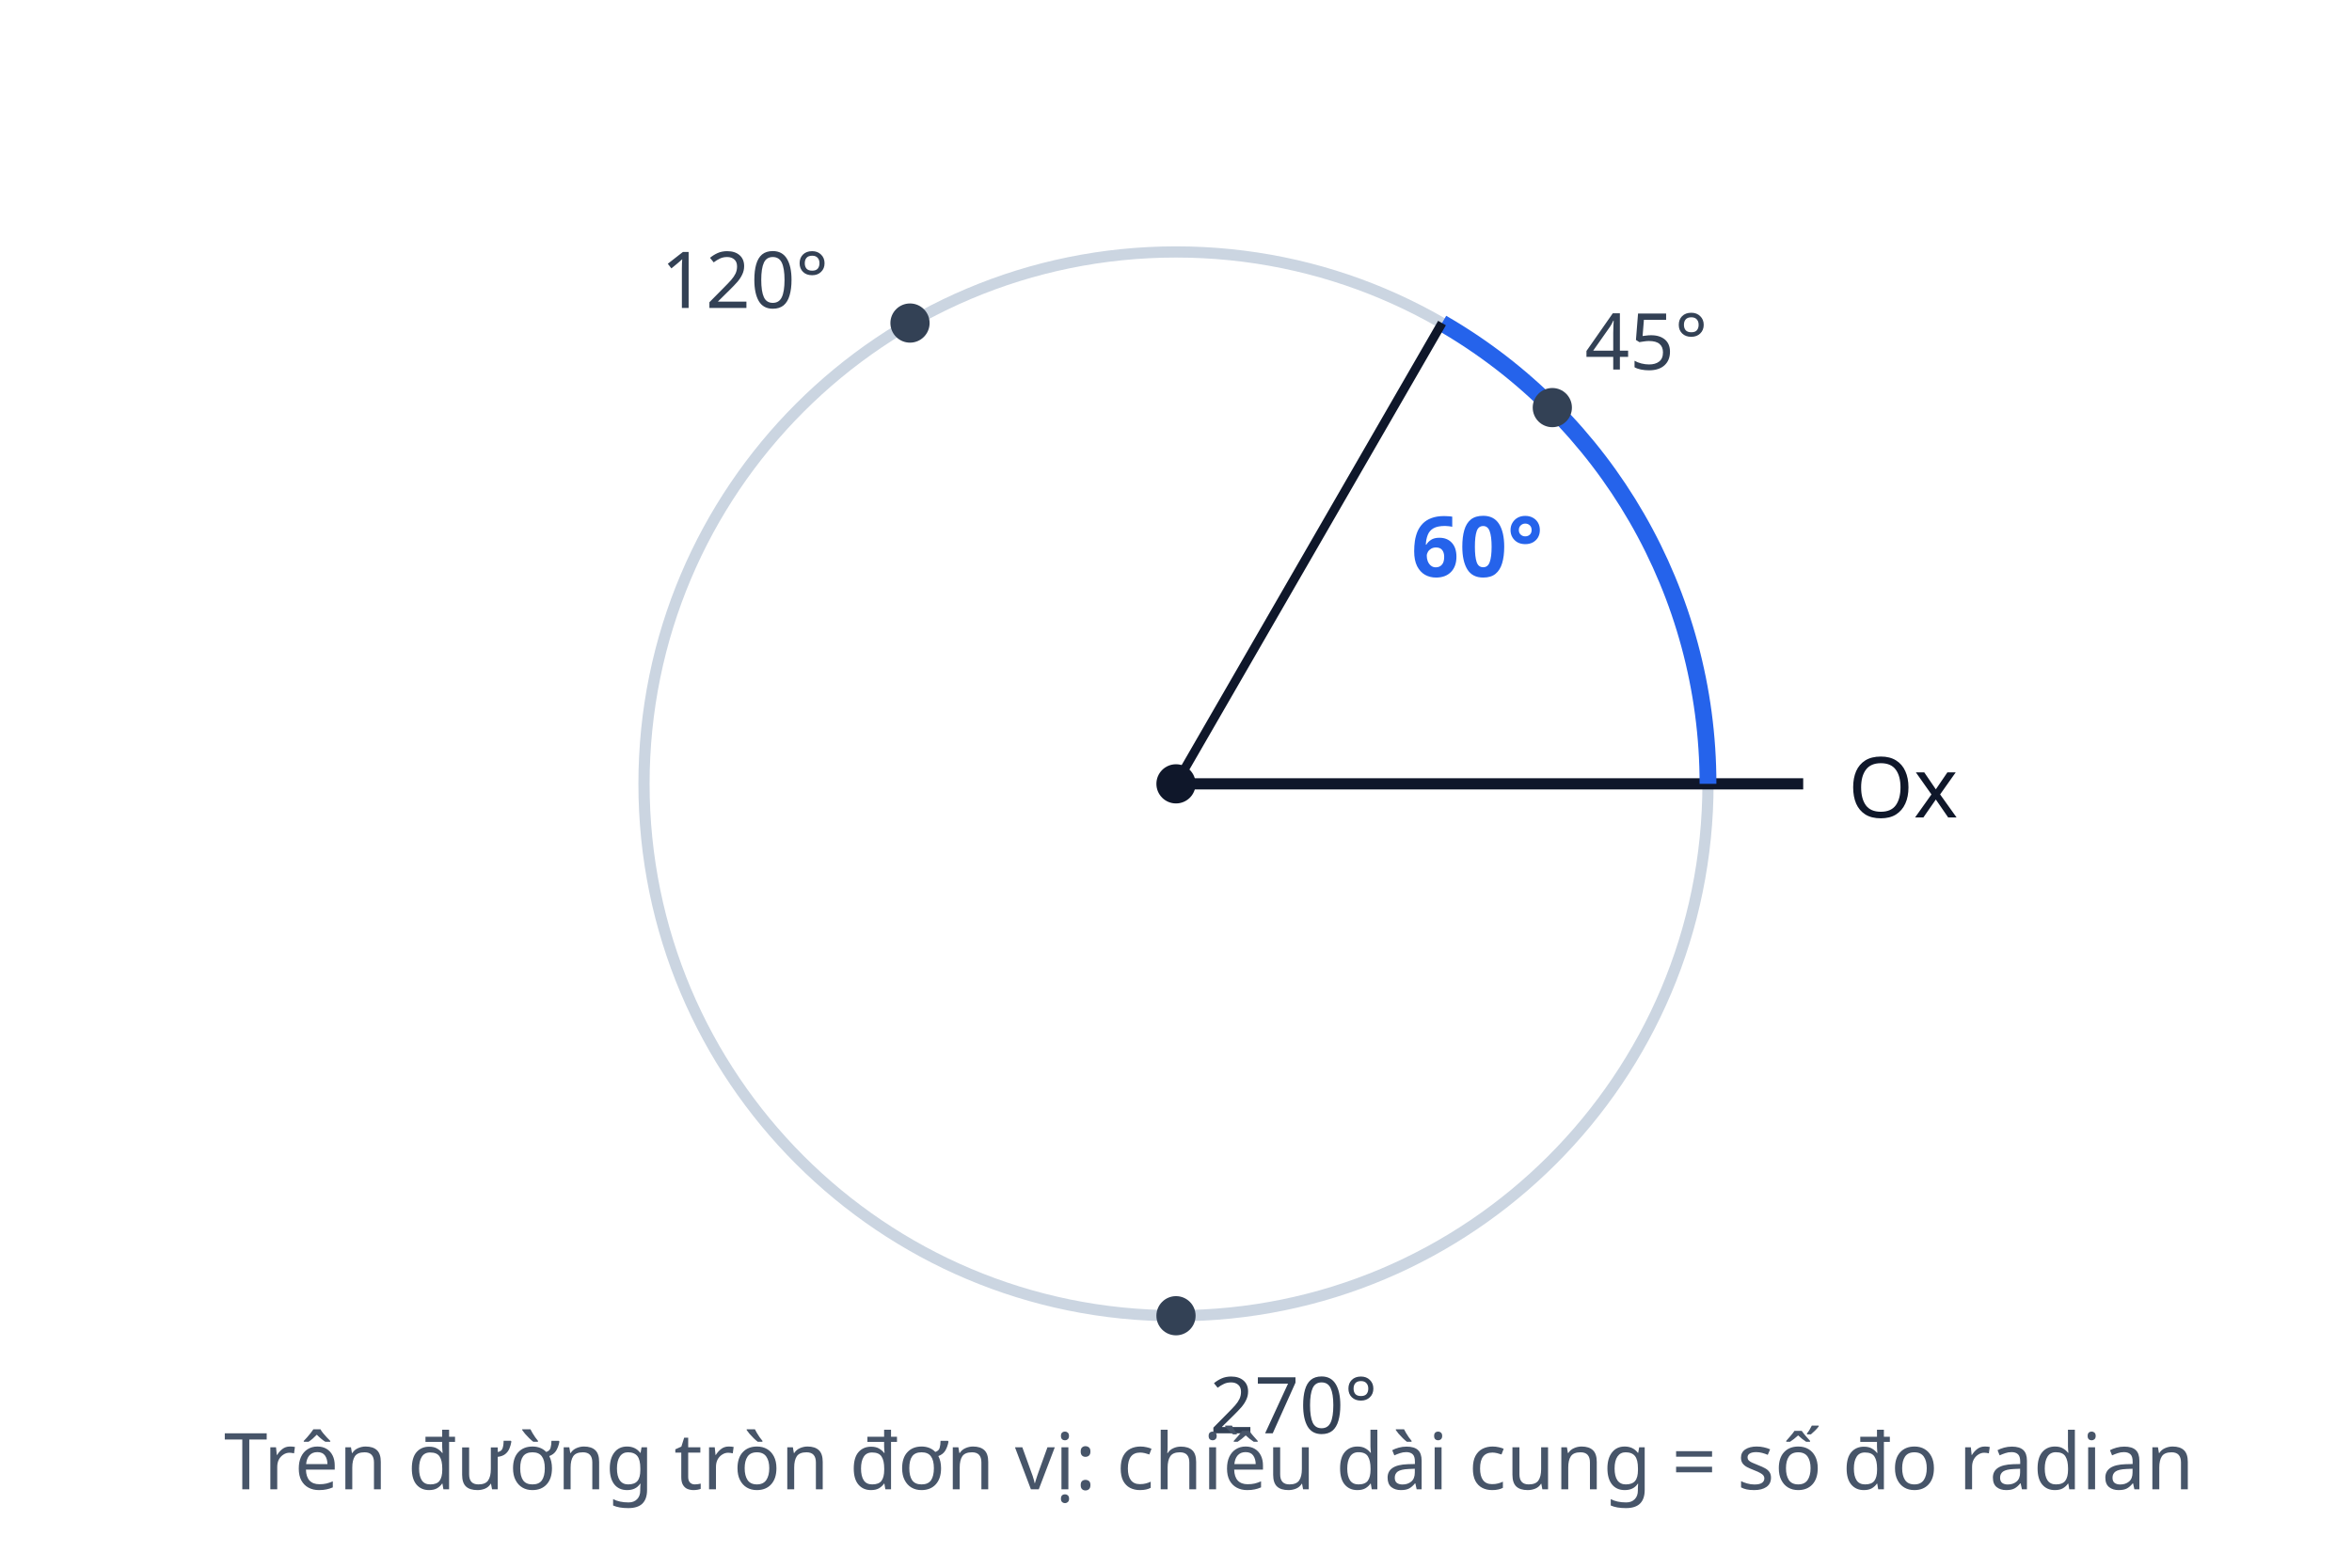
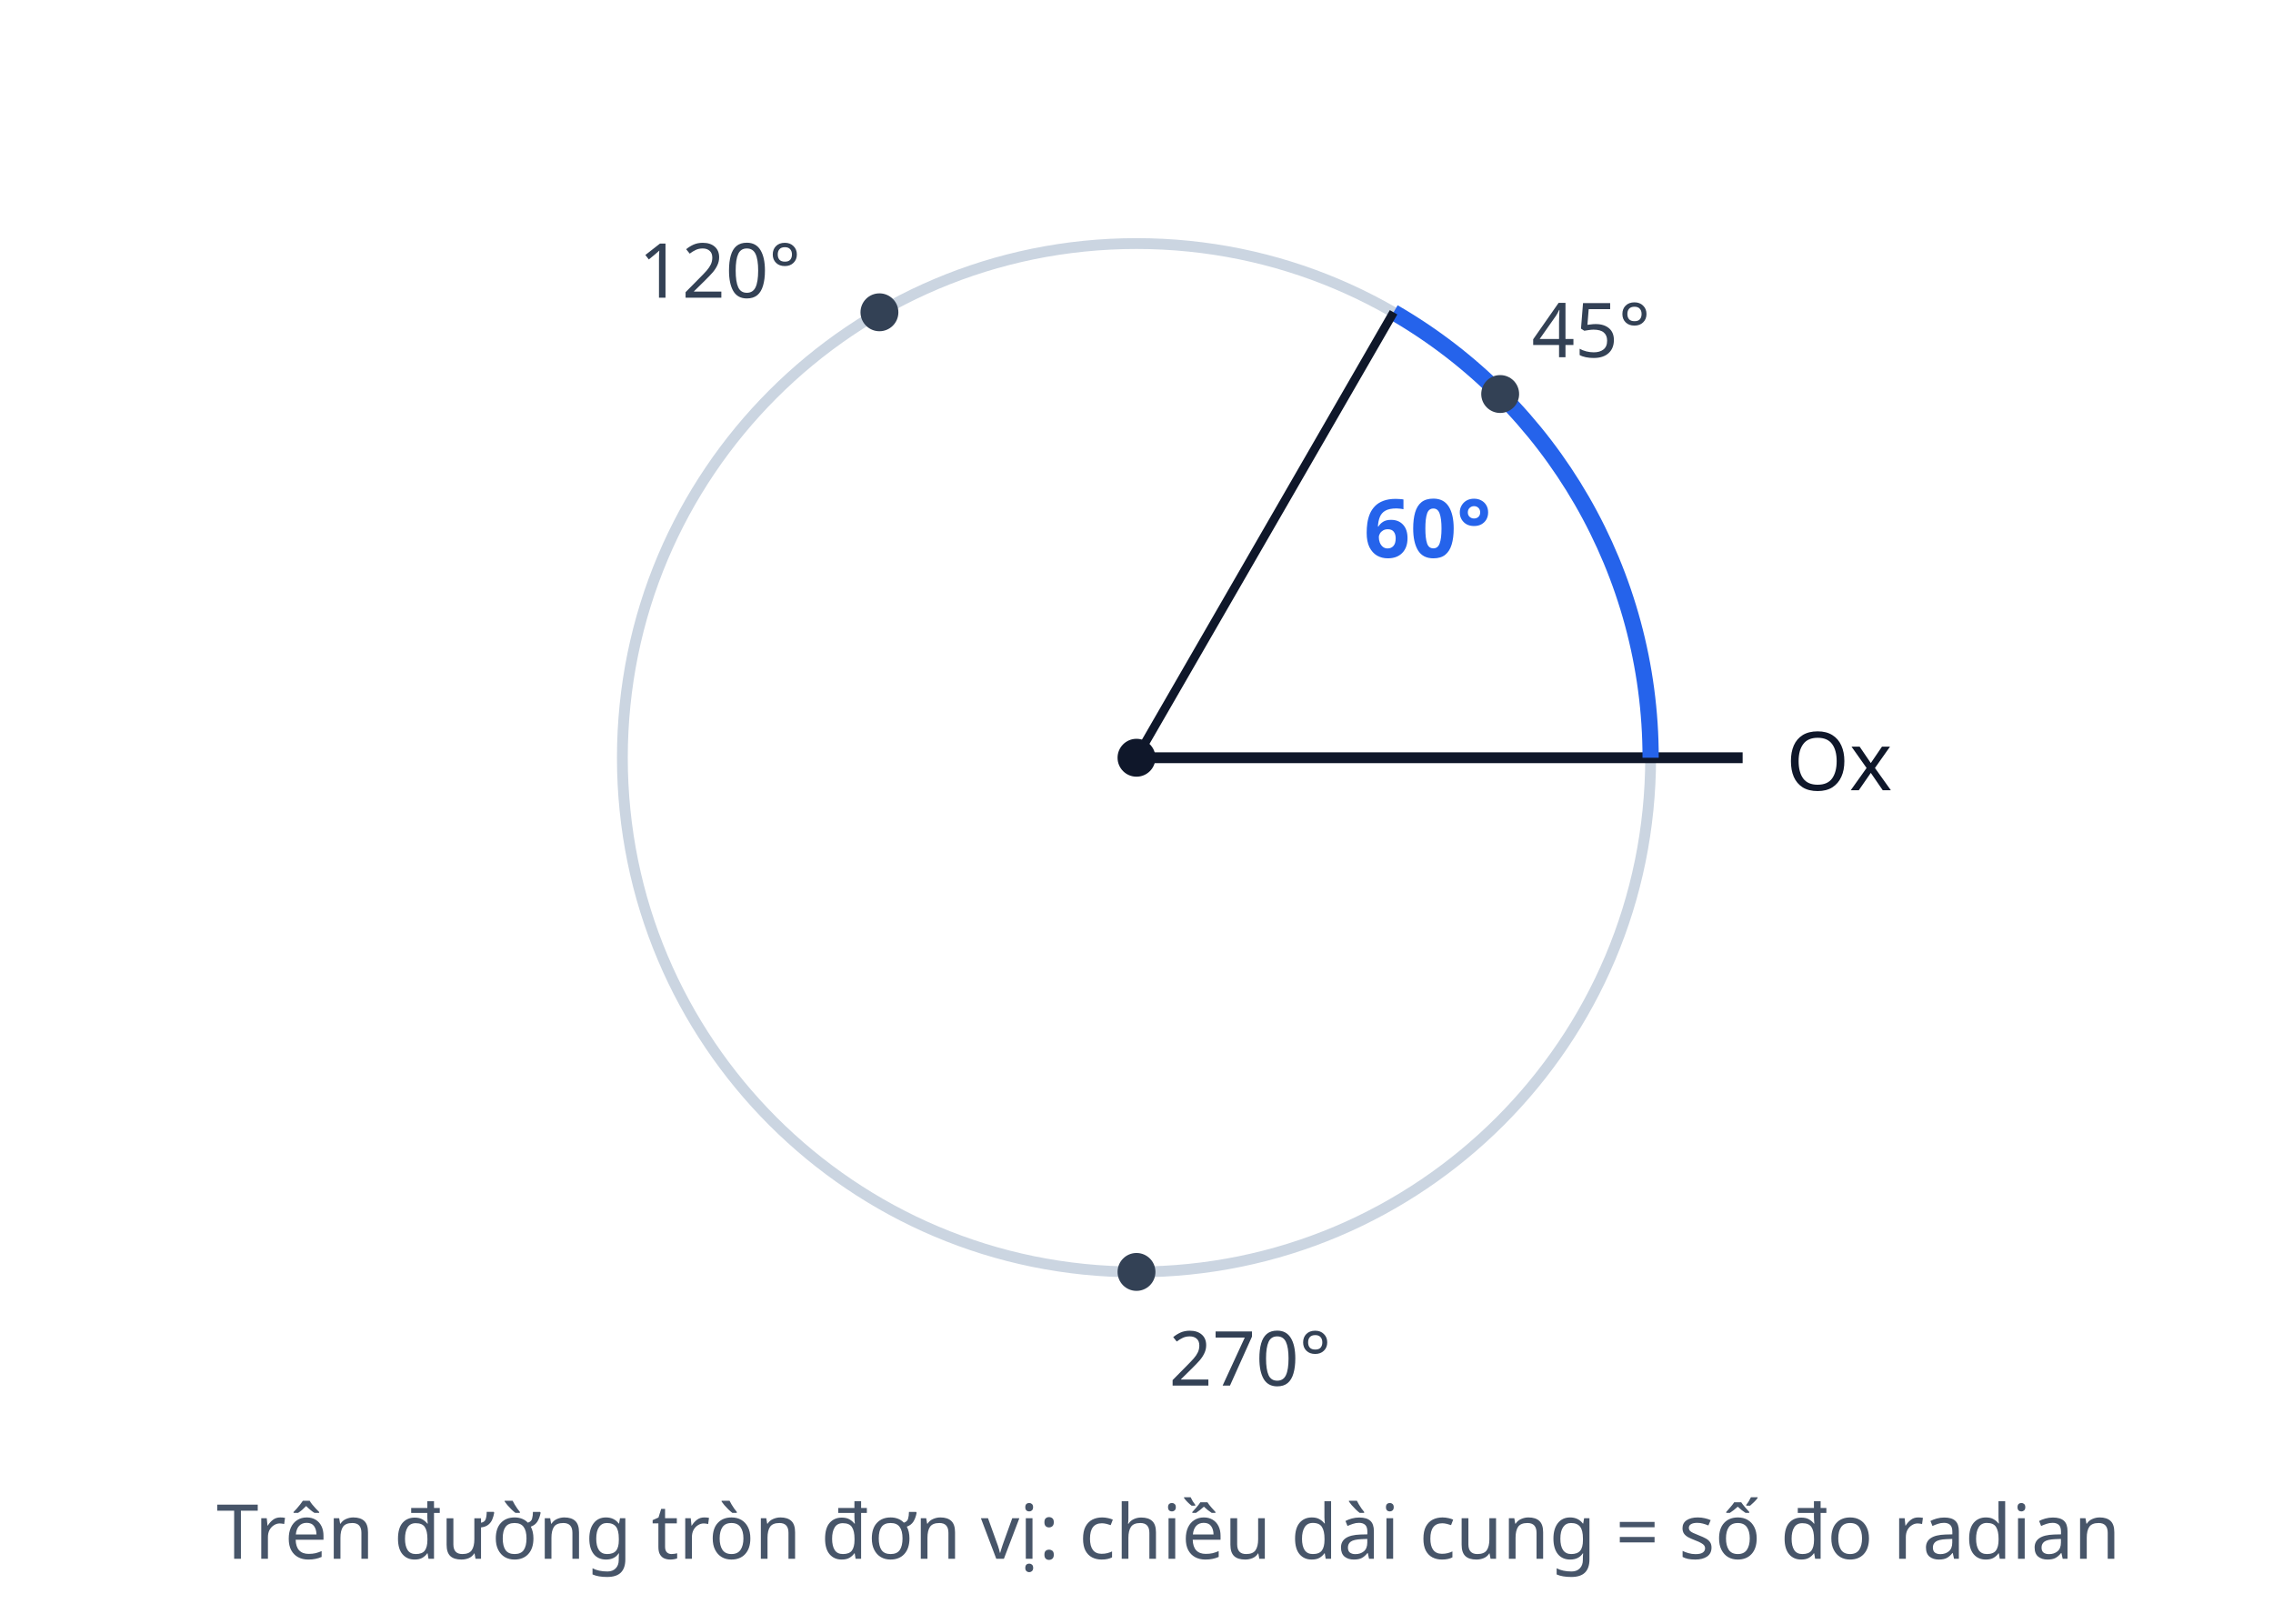
- <svg xmlns="http://www.w3.org/2000/svg" viewBox="0 0 420 280" role="img" aria-label="Đường tròn đơn vị với các góc 45, 60, 120, 270 độ">
+ <svg xmlns="http://www.w3.org/2000/svg" viewBox="0 0 420 300" role="img" aria-label="Đường tròn đơn vị với các góc 45, 60, 120, 270 độ">
  <circle cx="210" cy="140" r="95" fill="none" stroke="#cbd5e1" stroke-width="2" />
  <line x1="210" y1="140" x2="322" y2="140" stroke="#0f172a" stroke-width="2" />
  <path d="M 305 140 A 95 95 0 0 0 257.5 57.7" fill="none" stroke="#2563eb" stroke-width="3" />
  <line x1="210" y1="140" x2="257.5" y2="57.7" stroke="#0f172a" stroke-width="1.6" />
  <circle cx="277.2" cy="72.8" r="3.5" fill="#334155" />
  <circle cx="162.5" cy="57.7" r="3.5" fill="#334155" />
  <circle cx="210" cy="235" r="3.5" fill="#334155" />
  <circle cx="210" cy="140" r="3.5" fill="#0f172a" />
  <text x="252" y="103" font-size="15" font-weight="600" font-family="ui-sans-serif, system-ui, sans-serif" fill="#2563eb">60°</text>
  <text x="283" y="66" font-size="14" font-family="ui-sans-serif, system-ui, sans-serif" fill="#334155">45°</text>
  <text x="118" y="55" font-size="14" font-family="ui-sans-serif, system-ui, sans-serif" fill="#334155">120°</text>
  <text x="216" y="256" font-size="14" font-family="ui-sans-serif, system-ui, sans-serif" fill="#334155">270°</text>
  <text x="330" y="146" font-size="15" font-family="ui-sans-serif, system-ui, sans-serif" fill="#0f172a">Ox</text>
-   <text x="40" y="266" font-size="14" font-family="ui-sans-serif, system-ui, sans-serif" fill="#475569">Trên đường tròn đơn vị: chiều dài cung = số đo radian</text>
+   <text x="40" y="288" font-size="14" font-family="ui-sans-serif, system-ui, sans-serif" fill="#475569">Trên đường tròn đơn vị: chiều dài cung = số đo radian</text>
</svg>
